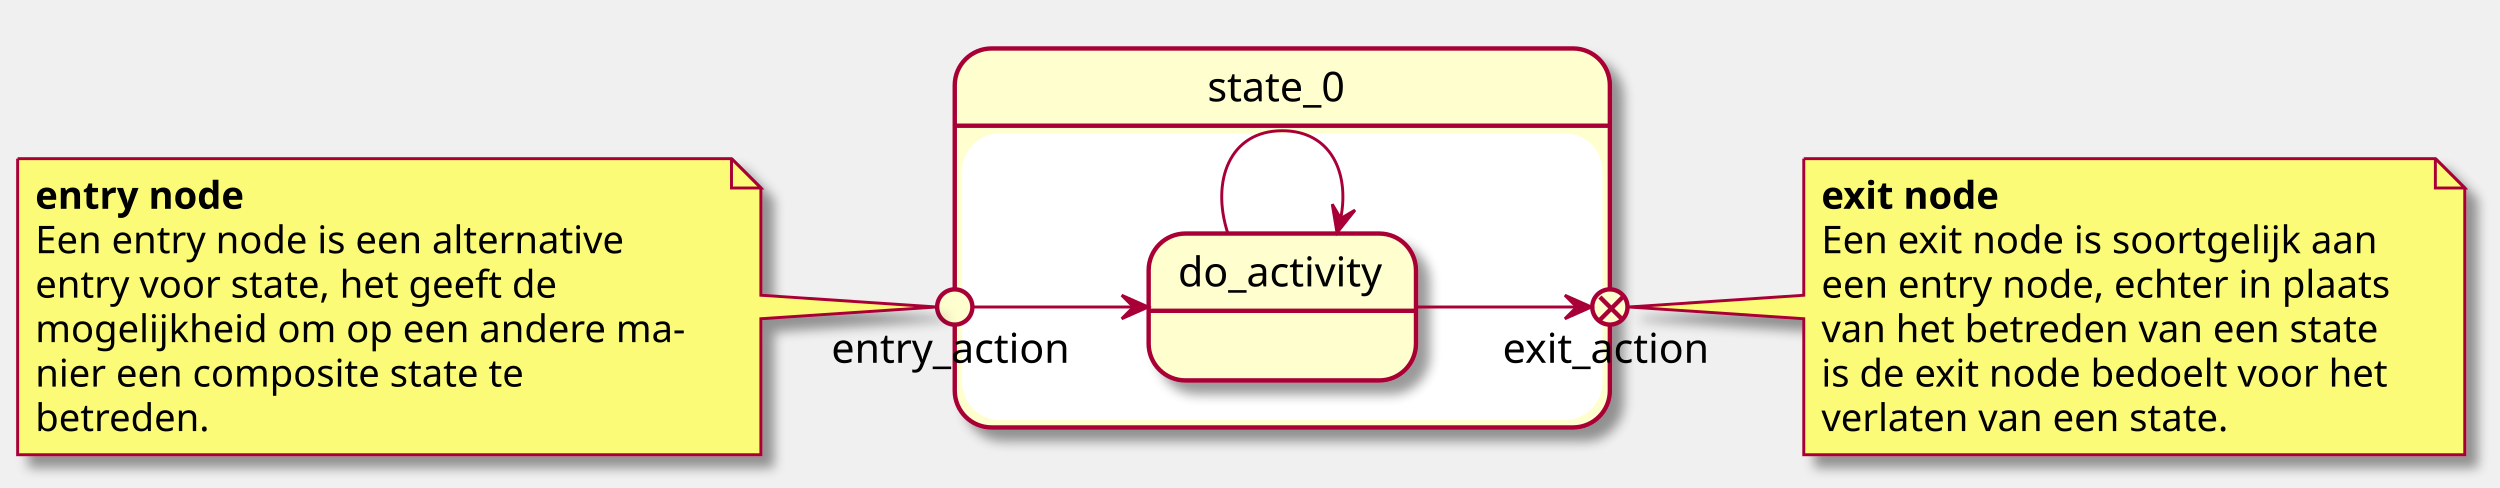
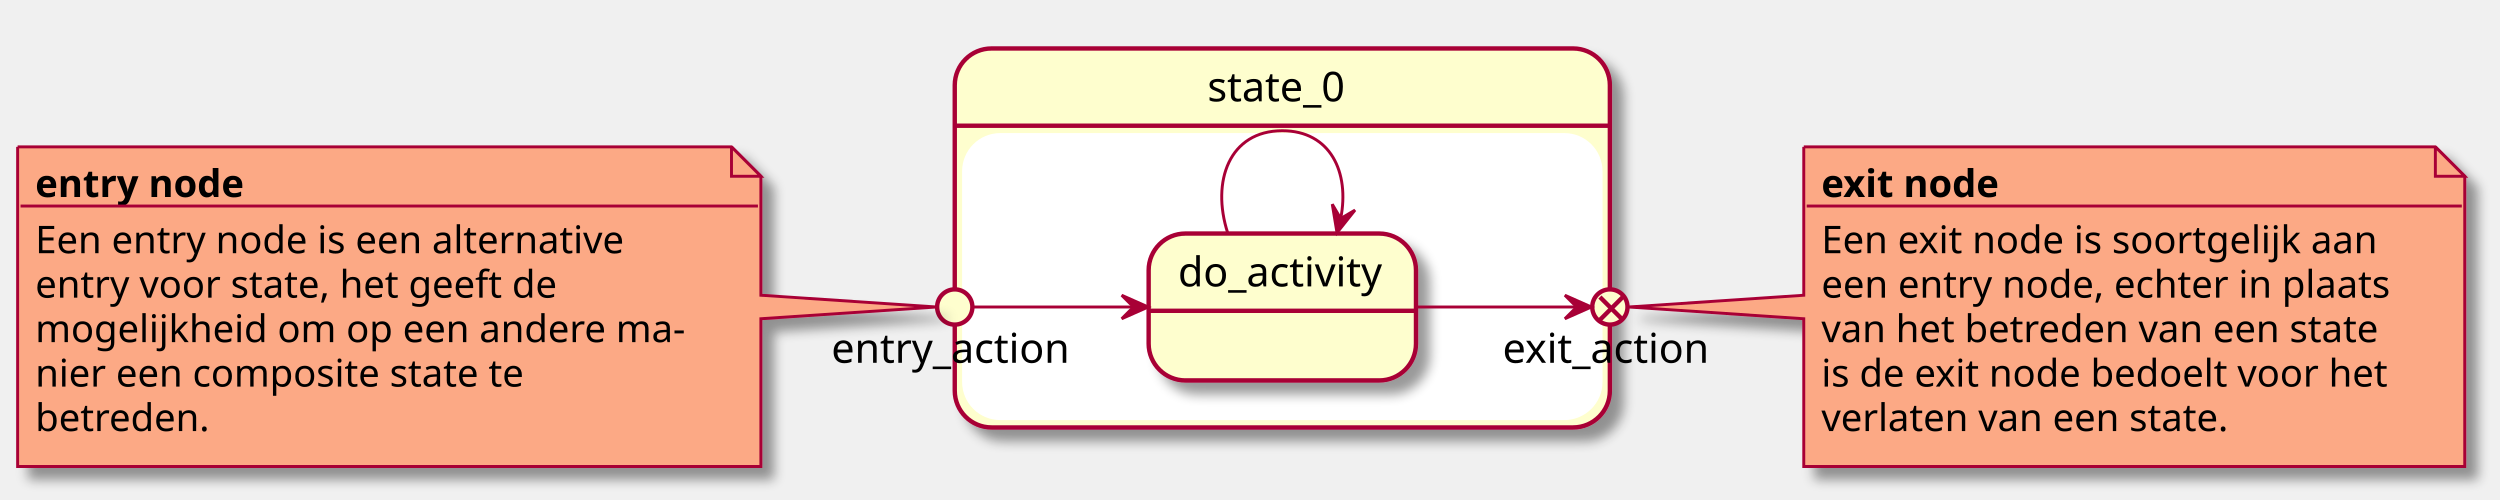
- <svg xmlns="http://www.w3.org/2000/svg" contentScriptType="application/ecmascript" contentStyleType="text/css" height="166px" preserveAspectRatio="none" style="width:851px;height:166px;" version="1.1" viewBox="0 0 851 166" width="851px" zoomAndPan="magnify">
+ <svg xmlns="http://www.w3.org/2000/svg" contentScriptType="application/ecmascript" contentStyleType="text/css" height="170px" preserveAspectRatio="none" style="width:851px;height:170px;" version="1.1" viewBox="0 0 851 170" width="851px" zoomAndPan="magnify">
  <defs>
-     <filter height="300%" id="f1h6kj6pc9zdnp" width="300%" x="-1" y="-1">
+     <filter height="300%" id="f12u2up2ef8l57" width="300%" x="-1" y="-1">
      <feGaussianBlur result="blurOut" stdDeviation="2.0" />
      <feColorMatrix in="blurOut" result="blurOut2" type="matrix" values="0 0 0 0 0 0 0 0 0 0 0 0 0 0 0 0 0 0 .4 0" />
      <feOffset dx="4.0" dy="4.0" in="blurOut2" result="blurOut3" />
      <feBlend in="SourceGraphic" in2="blurOut3" mode="normal" />
    </filter>
  </defs>
  <g>
-     <rect fill="#FEFECE" filter="url(#f1h6kj6pc9zdnp)" height="129" rx="12.5" ry="12.5" style="stroke: #A80036; stroke-width: 1.5;" width="223" x="325" y="16.5" />
+     <rect fill="#FEFECE" filter="url(#f12u2up2ef8l57)" height="129" rx="12.5" ry="12.5" style="stroke: #A80036; stroke-width: 1.5;" width="223" x="325" y="16.5" />
    <rect fill="#FFFFFF" height="96.703" rx="12.5" ry="12.5" style="stroke: #FFFFFF; stroke-width: 1.0;" width="217" x="328" y="45.797" />
    <line style="stroke: #A80036; stroke-width: 1.5;" x1="325" x2="548" y1="42.797" y2="42.797" />
    <text fill="#000000" font-family="sans-serif" font-size="14" lengthAdjust="spacingAndGlyphs" textLength="51" x="411" y="34.495">state_0</text>
-     <rect fill="#FEFECE" filter="url(#f1h6kj6pc9zdnp)" height="50" rx="12.5" ry="12.5" style="stroke: #A80036; stroke-width: 1.5;" width="91" x="391" y="79.5" />
+     <rect fill="#FEFECE" filter="url(#f12u2up2ef8l57)" height="50" rx="12.5" ry="12.5" style="stroke: #A80036; stroke-width: 1.5;" width="91" x="391" y="79.5" />
    <line style="stroke: #A80036; stroke-width: 1.5;" x1="391" x2="482" y1="105.797" y2="105.797" />
    <text fill="#000000" font-family="sans-serif" font-size="14" lengthAdjust="spacingAndGlyphs" textLength="71" x="401" y="97.495">do_activity</text>
    <text fill="#000000" font-family="sans-serif" font-size="14" lengthAdjust="spacingAndGlyphs" textLength="73" x="511.5" y="123.495">exit_action</text>
    <ellipse cx="548" cy="104.5" fill="#FEFECE" rx="6" ry="6" style="stroke: #A80036; stroke-width: 1.5;" />
    <line style="stroke: #A80036; stroke-width: 1.5;" x1="552.389" x2="544.611" y1="108.889" y2="101.111" />
    <line style="stroke: #A80036; stroke-width: 1.5;" x1="552.389" x2="544.611" y1="101.111" y2="108.889" />
    <text fill="#000000" font-family="sans-serif" font-size="14" lengthAdjust="spacingAndGlyphs" textLength="84" x="283" y="123.495">entry_action</text>
    <ellipse cx="325" cy="104.5" fill="#FEFECE" rx="6" ry="6" style="stroke: #A80036; stroke-width: 1.5;" />
-     <path d="M6,54 L6,154.797 A0,0 0 0 0 6,154.797 L259,154.797 A0,0 0 0 0 259,154.797 L259,108.5 L318.792,104.5 L259,100.5 L259,64 L249,54 L6,54 A0,0 0 0 0 6,54 " fill="#FBFB77" filter="url(#f1h6kj6pc9zdnp)" style="stroke: #A80036; stroke-width: 1.0;" />
-     <path d="M249,54 L249,64 L259,64 L249,54 " fill="#FBFB77" style="stroke: #A80036; stroke-width: 1.0;" />
-     <text fill="#000000" font-family="sans-serif" font-size="13" font-weight="bold" lengthAdjust="spacingAndGlyphs" textLength="80" x="12" y="71.067">entry node</text>
+     <path d="M6,50 L6,158.797 A0,0 0 0 0 6,158.797 L259,158.797 A0,0 0 0 0 259,158.797 L259,108.5 L318.792,104.5 L259,100.5 L259,60 L249,50 L6,50 A0,0 0 0 0 6,50 " fill="#FCA985" filter="url(#f12u2up2ef8l57)" style="stroke: #A80036; stroke-width: 1.0;" />
+     <path d="M249,50 L249,60 L259,60 L249,50 " fill="#FCA985" style="stroke: #A80036; stroke-width: 1.0;" />
+     <text fill="#000000" font-family="sans-serif" font-size="13" font-weight="bold" lengthAdjust="spacingAndGlyphs" textLength="80" x="12" y="67.067">entry node</text>
+     <line style="stroke: #A80036; stroke-width: 1.0;" x1="7" x2="258" y1="70.133" y2="70.133" />
    <text fill="#000000" font-family="sans-serif" font-size="13" lengthAdjust="spacingAndGlyphs" textLength="211" x="12" y="86.2">Een entry node is een alternative</text>
    <text fill="#000000" font-family="sans-serif" font-size="13" lengthAdjust="spacingAndGlyphs" textLength="188" x="12" y="101.332">entry voor state, het geeft de</text>
    <text fill="#000000" font-family="sans-serif" font-size="13" lengthAdjust="spacingAndGlyphs" textLength="232" x="12" y="116.465">mogelijkheid om op een andere ma-</text>
    <text fill="#000000" font-family="sans-serif" font-size="13" lengthAdjust="spacingAndGlyphs" textLength="177" x="12" y="131.598">nier een composite state te</text>
    <text fill="#000000" font-family="sans-serif" font-size="13" lengthAdjust="spacingAndGlyphs" textLength="62" x="12" y="146.731">betreden.</text>
-     <path d="M614,54 L614,100.5 L554.353,104.5 L614,108.5 L614,154.797 A0,0 0 0 0 614,154.797 L839,154.797 A0,0 0 0 0 839,154.797 L839,64 L829,54 L614,54 A0,0 0 0 0 614,54 " fill="#FBFB77" filter="url(#f1h6kj6pc9zdnp)" style="stroke: #A80036; stroke-width: 1.0;" />
-     <path d="M829,54 L829,64 L839,64 L829,54 " fill="#FBFB77" style="stroke: #A80036; stroke-width: 1.0;" />
-     <text fill="#000000" font-family="sans-serif" font-size="13" font-weight="bold" lengthAdjust="spacingAndGlyphs" textLength="69" x="620" y="71.067">exit node</text>
+     <path d="M614,50 L614,100.5 L554.353,104.5 L614,108.5 L614,158.797 A0,0 0 0 0 614,158.797 L839,158.797 A0,0 0 0 0 839,158.797 L839,60 L829,50 L614,50 A0,0 0 0 0 614,50 " fill="#FCA985" filter="url(#f12u2up2ef8l57)" style="stroke: #A80036; stroke-width: 1.0;" />
+     <path d="M829,50 L829,60 L839,60 L829,50 " fill="#FCA985" style="stroke: #A80036; stroke-width: 1.0;" />
+     <text fill="#000000" font-family="sans-serif" font-size="13" font-weight="bold" lengthAdjust="spacingAndGlyphs" textLength="69" x="620" y="67.067">exit node</text>
+     <line style="stroke: #A80036; stroke-width: 1.0;" x1="615" x2="838" y1="70.133" y2="70.133" />
    <text fill="#000000" font-family="sans-serif" font-size="13" lengthAdjust="spacingAndGlyphs" textLength="198" x="620" y="86.2">Een exit node is soortgelijk aan</text>
    <text fill="#000000" font-family="sans-serif" font-size="13" lengthAdjust="spacingAndGlyphs" textLength="204" x="620" y="101.332">een entry node, echter in plaats</text>
    <text fill="#000000" font-family="sans-serif" font-size="13" lengthAdjust="spacingAndGlyphs" textLength="202" x="620" y="116.465">van het betreden van een state</text>
    <text fill="#000000" font-family="sans-serif" font-size="13" lengthAdjust="spacingAndGlyphs" textLength="202" x="620" y="131.598">is de exit node bedoelt voor het</text>
    <text fill="#000000" font-family="sans-serif" font-size="13" lengthAdjust="spacingAndGlyphs" textLength="148" x="620" y="146.731">verlaten van een state.</text>
    <path d="M482.173,104.5 C501.991,104.5 523.567,104.5 536.429,104.5 " fill="none" id="do_activity-&gt;exit_action" style="stroke: #A80036; stroke-width: 1.0;" />
    <polygon fill="#A80036" points="541.687,104.5,532.687,100.5,536.687,104.5,532.687,108.5,541.687,104.5" style="stroke: #A80036; stroke-width: 1.0;" />
    <path d="M331.314,104.5 C341.934,104.5 364.313,104.5 385.71,104.5 " fill="none" id="entry_action-&gt;do_activity" style="stroke: #A80036; stroke-width: 1.0;" />
    <polygon fill="#A80036" points="390.831,104.5,381.831,100.5,385.831,104.5,381.831,108.5,390.831,104.5" style="stroke: #A80036; stroke-width: 1.0;" />
    <path d="M417.889,79.222 C412.25,61.727 418.453,44.5 436.5,44.5 C452.855,44.5 459.483,58.648 456.385,74.323 " fill="none" id="do_activity-&gt;do_activity" style="stroke: #A80036; stroke-width: 1.0;" />
    <polygon fill="#A80036" points="455.111,79.222,461.247,71.518,456.369,74.383,453.504,69.505,455.111,79.222" style="stroke: #A80036; stroke-width: 1.0;" />
  </g>
</svg>
